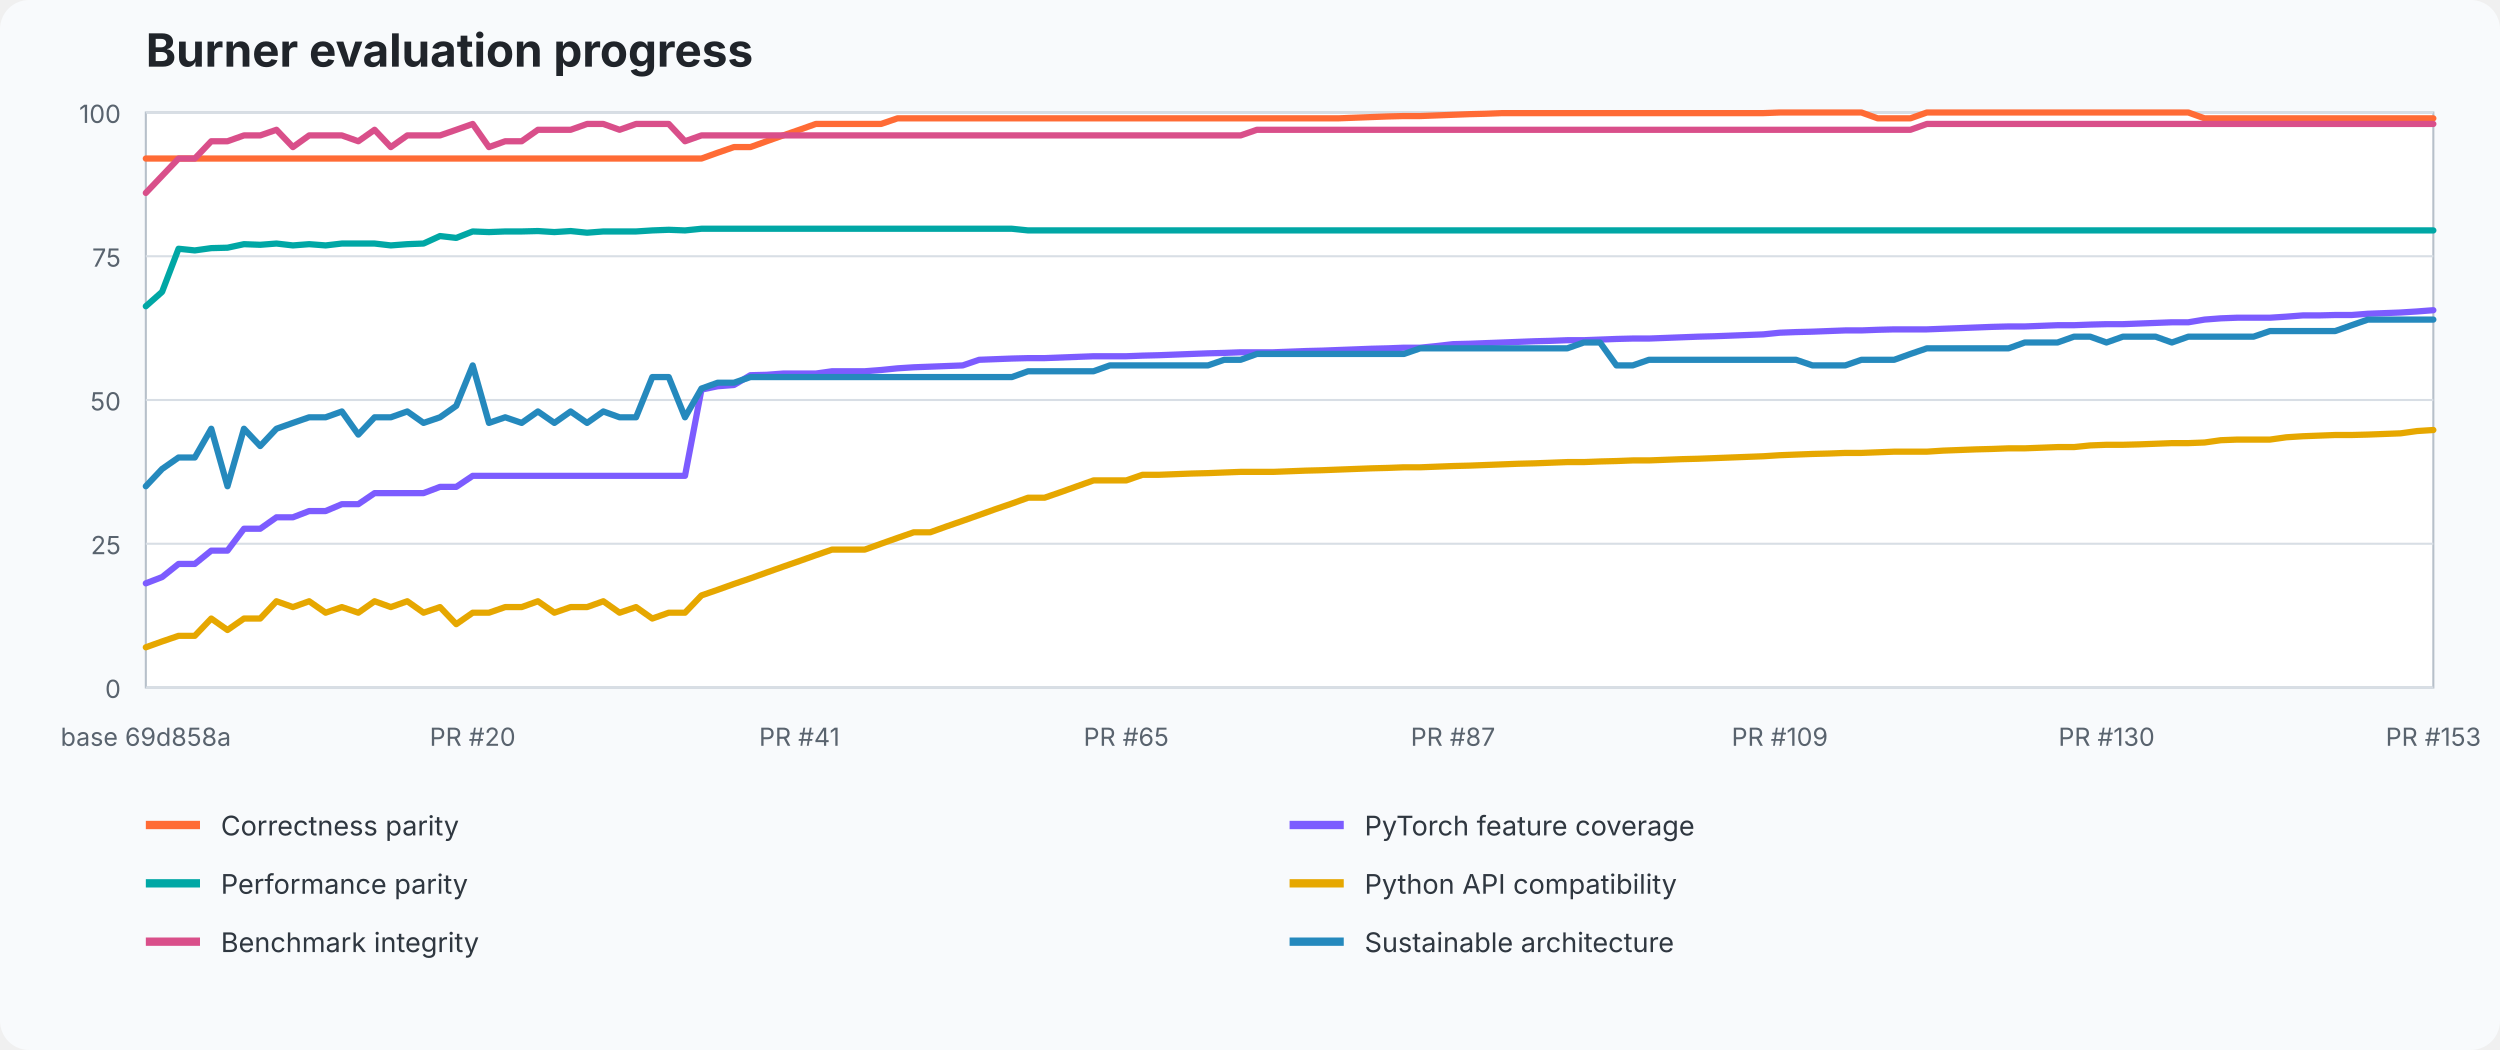
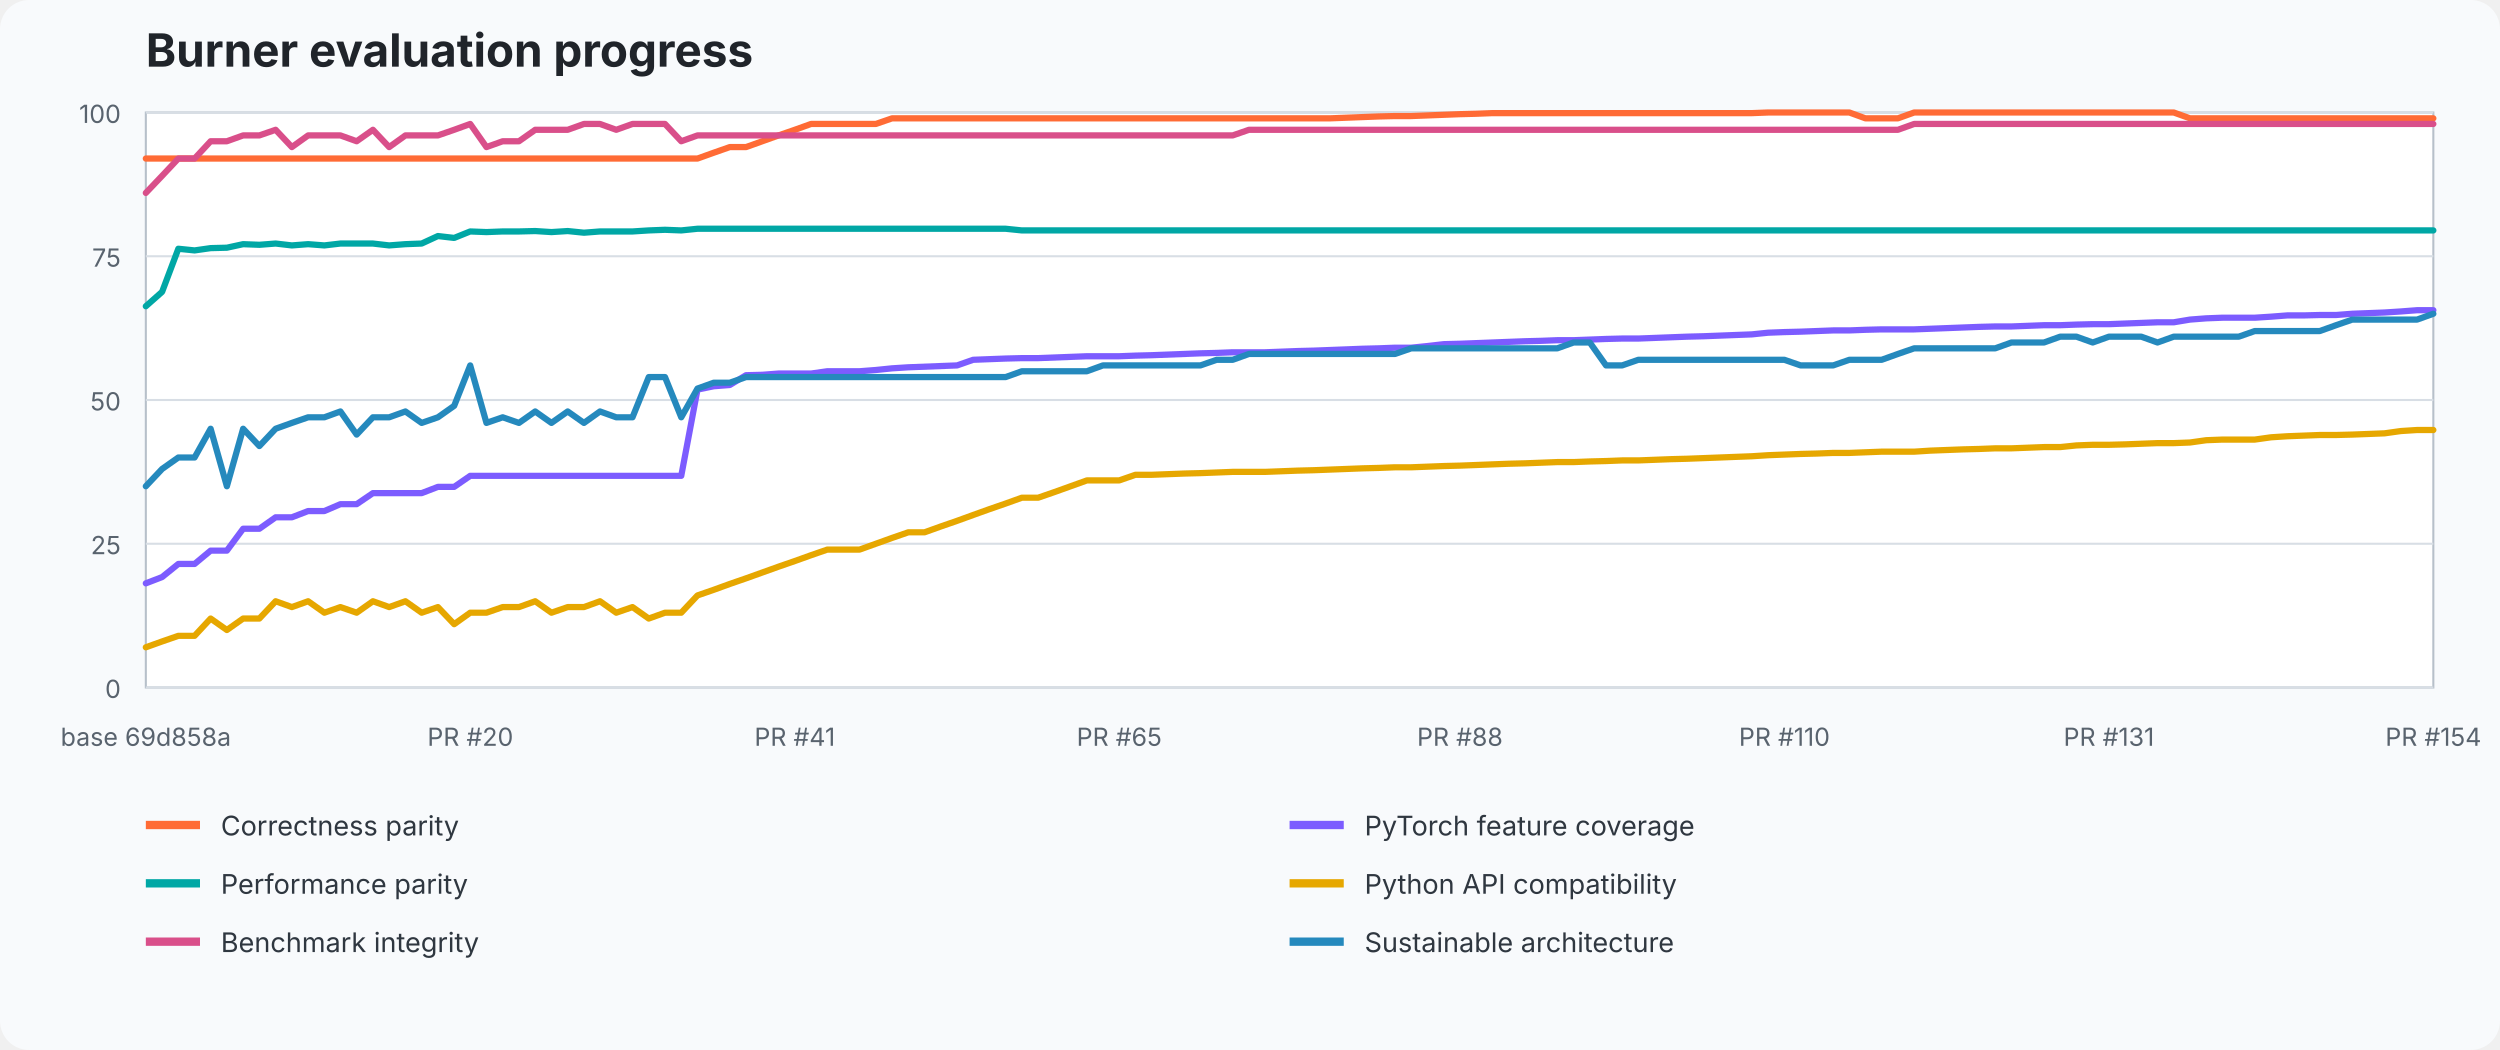
<svg xmlns="http://www.w3.org/2000/svg" width="1200" height="504" viewBox="0 0 1200 504" role="img" aria-labelledby="title desc">
  <style>text{font-family:ui-sans-serif,system-ui,-apple-system,BlinkMacSystemFont,"Segoe UI",sans-serif}.title{font-size:22px;font-weight:700;fill:#20242a}.axis{font-size:12px;fill:#59636e}.legend{font-size:13px;fill:#2f3740}.grid{stroke:#d8dee5;stroke-width:1}.plot{fill:#fff;stroke:#b7c0ca}</style>
  <rect width="100%" height="100%" fill="#f8fafc" rx="14" />
  <text x="70" y="32" class="title">Burner evaluation progress</text>
  <rect x="70" y="54" width="1098" height="276" class="plot" />
  <line x1="70" y1="330" x2="1168" y2="330" class="grid" />
  <text x="58" y="335" text-anchor="end" class="axis">0</text>
  <line x1="70" y1="261" x2="1168" y2="261" class="grid" />
  <text x="58" y="266" text-anchor="end" class="axis">25</text>
  <line x1="70" y1="192" x2="1168" y2="192" class="grid" />
  <text x="58" y="197" text-anchor="end" class="axis">50</text>
  <line x1="70" y1="123" x2="1168" y2="123" class="grid" />
  <text x="58" y="128" text-anchor="end" class="axis">75</text>
  <line x1="70" y1="54" x2="1168" y2="54" class="grid" />
  <text x="58" y="59" text-anchor="end" class="axis">100</text>
-   <polyline points="70.0,76.1 77.8,76.1 85.7,76.1 93.5,76.1 101.4,76.1 109.2,76.1 117.1,76.1 124.9,76.1 132.7,76.1 140.6,76.1 148.4,76.1 156.3,76.1 164.1,76.1 172.0,76.1 179.8,76.1 187.6,76.1 195.5,76.1 203.3,76.1 211.2,76.1 219.0,76.1 226.9,76.1 234.7,76.1 242.5,76.1 250.4,76.1 258.2,76.1 266.1,76.1 273.9,76.1 281.8,76.1 289.6,76.1 297.4,76.1 305.3,76.1 313.1,76.1 321.0,76.1 328.8,76.1 336.7,76.1 344.5,73.3 352.3,70.6 360.2,70.6 368.0,67.8 375.9,65.0 383.7,62.3 391.6,59.5 399.4,59.5 407.2,59.5 415.1,59.5 422.9,59.5 430.8,56.8 438.6,56.8 446.5,56.8 454.3,56.8 462.1,56.8 470.0,56.8 477.8,56.8 485.7,56.8 493.5,56.8 501.4,56.8 509.2,56.8 517.0,56.8 524.9,56.8 532.7,56.8 540.6,56.8 548.4,56.8 556.3,56.8 564.1,56.8 571.9,56.8 579.8,56.8 587.6,56.8 595.5,56.8 603.3,56.8 611.2,56.8 619.0,56.8 626.8,56.8 634.7,56.8 642.5,56.8 650.4,56.5 658.2,56.2 666.1,55.9 673.9,55.7 681.7,55.7 689.6,55.4 697.4,55.1 705.3,54.8 713.1,54.6 721.0,54.3 728.8,54.3 736.6,54.3 744.5,54.3 752.3,54.3 760.2,54.3 768.0,54.3 775.9,54.3 783.7,54.3 791.5,54.3 799.4,54.3 807.2,54.3 815.1,54.3 822.9,54.3 830.8,54.3 838.6,54.3 846.4,54.3 854.3,54.0 862.1,54.0 870.0,54.0 877.8,54.0 885.7,54.0 893.5,54.0 901.3,56.8 909.2,56.8 917.0,56.8 924.9,54.0 932.7,54.0 940.6,54.0 948.4,54.0 956.2,54.0 964.1,54.0 971.9,54.0 979.8,54.0 987.6,54.0 995.5,54.0 1003.3,54.0 1011.1,54.0 1019.0,54.0 1026.8,54.0 1034.7,54.0 1042.5,54.0 1050.4,54.0 1058.2,56.8 1066.0,56.8 1073.9,56.8 1081.7,56.8 1089.6,56.8 1097.4,56.8 1105.3,56.8 1113.1,56.8 1120.9,56.8 1128.8,56.8 1136.6,56.8 1144.5,56.8 1152.3,56.8 1160.2,56.8 1168.0,56.8" fill="none" stroke="#ff6b35" stroke-width="3" stroke-linejoin="round" stroke-linecap="round" />
-   <polyline points="70.0,280.0 77.8,277.0 85.7,270.7 93.5,270.7 101.4,264.3 109.2,264.3 117.1,253.8 124.9,253.8 132.7,248.3 140.6,248.3 148.4,245.3 156.3,245.3 164.1,242.0 172.0,242.0 179.8,236.7 187.6,236.7 195.5,236.7 203.3,236.7 211.2,233.7 219.0,233.7 226.9,228.4 234.7,228.4 242.5,228.4 250.4,228.4 258.2,228.4 266.1,228.4 273.9,228.4 281.8,228.4 289.6,228.4 297.4,228.4 305.3,228.4 313.1,228.4 321.0,228.4 328.8,228.4 336.7,187.0 344.5,185.4 352.3,184.8 360.2,180.1 368.0,179.9 375.9,179.3 383.7,179.3 391.6,179.3 399.4,178.2 407.2,178.2 415.1,178.2 422.9,177.6 430.8,176.8 438.6,176.3 446.5,176.0 454.3,175.7 462.1,175.4 470.0,172.7 477.8,172.4 485.7,172.1 493.5,171.9 501.4,171.9 509.2,171.6 517.0,171.3 524.9,171.0 532.7,171.0 540.6,171.0 548.4,170.7 556.3,170.5 564.1,170.2 571.9,169.9 579.8,169.6 587.6,169.4 595.5,169.1 603.3,169.1 611.2,169.1 619.0,168.8 626.8,168.5 634.7,168.3 642.5,168.0 650.4,167.7 658.2,167.4 666.1,167.2 673.9,166.9 681.7,166.9 689.6,166.1 697.4,165.2 705.3,165.0 713.1,164.7 721.0,164.4 728.8,164.1 736.6,163.8 744.5,163.6 752.3,163.3 760.2,163.3 768.0,163.0 775.9,162.7 783.7,162.5 791.5,162.5 799.4,162.2 807.2,161.9 815.1,161.6 822.9,161.4 830.8,161.1 838.6,160.8 846.4,160.5 854.3,159.7 862.1,159.4 870.0,159.2 877.8,158.9 885.7,158.6 893.5,158.6 901.3,158.3 909.2,158.1 917.0,158.1 924.9,158.1 932.7,157.8 940.6,157.5 948.4,157.2 956.2,156.9 964.1,156.7 971.9,156.7 979.8,156.4 987.6,156.1 995.5,156.1 1003.3,155.8 1011.1,155.6 1019.0,155.6 1026.8,155.3 1034.7,155.0 1042.5,154.7 1050.4,154.7 1058.2,153.4 1066.0,152.8 1073.9,152.5 1081.7,152.5 1089.6,152.5 1097.4,152.0 1105.3,151.4 1113.1,151.4 1120.9,151.2 1128.8,151.2 1136.6,150.6 1144.5,150.3 1152.3,150.0 1160.2,149.5 1168.0,148.9" fill="none" stroke="#7c5cff" stroke-width="3" stroke-linejoin="round" stroke-linecap="round" />
-   <polyline points="70.0,147.0 77.8,140.1 85.7,119.4 93.5,120.2 101.4,119.1 109.2,118.9 117.1,117.2 124.9,117.5 132.7,116.9 140.6,117.8 148.4,117.2 156.3,117.8 164.1,116.9 172.0,116.9 179.8,116.9 187.6,117.8 195.5,117.2 203.3,116.9 211.2,113.3 219.0,114.2 226.9,111.1 234.7,111.4 242.5,111.1 250.4,111.1 258.2,110.9 266.1,111.4 273.9,110.9 281.8,111.7 289.6,111.1 297.4,111.1 305.3,111.1 313.1,110.6 321.0,110.3 328.8,110.6 336.7,109.8 344.5,109.8 352.3,109.8 360.2,109.8 368.0,109.8 375.9,109.8 383.7,109.8 391.6,109.8 399.4,109.8 407.2,109.8 415.1,109.8 422.9,109.8 430.8,109.8 438.6,109.8 446.5,109.8 454.3,109.8 462.1,109.8 470.0,109.8 477.8,109.8 485.7,109.8 493.5,110.6 501.4,110.6 509.2,110.6 517.0,110.6 524.9,110.6 532.7,110.6 540.6,110.6 548.4,110.6 556.3,110.6 564.1,110.6 571.9,110.6 579.8,110.6 587.6,110.6 595.5,110.6 603.3,110.6 611.2,110.6 619.0,110.6 626.8,110.6 634.7,110.6 642.5,110.6 650.4,110.6 658.2,110.6 666.1,110.6 673.9,110.6 681.7,110.6 689.6,110.6 697.4,110.6 705.3,110.6 713.1,110.6 721.0,110.6 728.8,110.6 736.6,110.6 744.5,110.6 752.3,110.6 760.2,110.6 768.0,110.6 775.9,110.6 783.7,110.6 791.5,110.6 799.4,110.6 807.2,110.6 815.1,110.6 822.9,110.6 830.8,110.6 838.6,110.6 846.4,110.6 854.3,110.6 862.1,110.6 870.0,110.6 877.8,110.6 885.7,110.6 893.5,110.6 901.3,110.6 909.2,110.6 917.0,110.6 924.9,110.6 932.7,110.6 940.6,110.6 948.4,110.6 956.2,110.6 964.1,110.6 971.9,110.6 979.8,110.6 987.6,110.6 995.5,110.6 1003.3,110.6 1011.1,110.6 1019.0,110.6 1026.8,110.6 1034.7,110.6 1042.5,110.6 1050.4,110.6 1058.2,110.6 1066.0,110.6 1073.9,110.6 1081.7,110.6 1089.6,110.6 1097.4,110.6 1105.3,110.6 1113.1,110.6 1120.9,110.6 1128.8,110.6 1136.6,110.6 1144.5,110.6 1152.3,110.6 1160.2,110.6 1168.0,110.6" fill="none" stroke="#00a7a5" stroke-width="3" stroke-linejoin="round" stroke-linecap="round" />
-   <polyline points="70.0,310.7 77.8,307.9 85.7,305.2 93.5,305.2 101.4,296.9 109.2,302.4 117.1,296.9 124.9,296.9 132.7,288.6 140.6,291.4 148.4,288.6 156.3,294.1 164.1,291.4 172.0,294.1 179.8,288.6 187.6,291.4 195.5,288.6 203.3,294.1 211.2,291.4 219.0,299.6 226.9,294.1 234.7,294.1 242.5,291.4 250.4,291.4 258.2,288.6 266.1,294.1 273.9,291.4 281.8,291.4 289.6,288.6 297.4,294.1 305.3,291.4 313.1,296.9 321.0,294.1 328.8,294.1 336.7,285.8 344.5,283.1 352.3,280.3 360.2,277.6 368.0,274.8 375.9,272.0 383.7,269.3 391.6,266.5 399.4,263.8 407.2,263.8 415.1,263.8 422.9,261.0 430.8,258.2 438.6,255.5 446.5,255.5 454.3,252.7 462.1,250.0 470.0,247.2 477.8,244.4 485.7,241.7 493.5,238.9 501.4,238.9 509.2,236.2 517.0,233.4 524.9,230.6 532.7,230.6 540.6,230.6 548.4,227.9 556.3,227.9 564.1,227.6 571.9,227.3 579.8,227.1 587.6,226.8 595.5,226.5 603.3,226.5 611.2,226.5 619.0,226.2 626.8,225.9 634.7,225.7 642.5,225.4 650.4,225.1 658.2,224.8 666.1,224.6 673.9,224.3 681.7,224.3 689.6,224.0 697.4,223.7 705.3,223.5 713.1,223.2 721.0,222.9 728.8,222.6 736.6,222.4 744.5,222.1 752.3,221.8 760.2,221.8 768.0,221.5 775.9,221.3 783.7,221.0 791.5,221.0 799.4,220.7 807.2,220.4 815.1,220.2 822.9,219.9 830.8,219.6 838.6,219.3 846.4,219.0 854.3,218.5 862.1,218.2 870.0,217.9 877.8,217.7 885.7,217.4 893.5,217.4 901.3,217.1 909.2,216.8 917.0,216.8 924.9,216.8 932.7,216.3 940.6,216.0 948.4,215.7 956.2,215.5 964.1,215.2 971.9,215.2 979.8,214.9 987.6,214.6 995.5,214.6 1003.3,213.8 1011.1,213.5 1019.0,213.5 1026.8,213.3 1034.7,213.0 1042.5,212.7 1050.4,212.7 1058.2,212.4 1066.0,211.3 1073.9,211.0 1081.7,211.0 1089.6,211.0 1097.4,209.9 1105.3,209.4 1113.1,209.1 1120.9,208.8 1128.8,208.8 1136.6,208.6 1144.5,208.3 1152.3,208.0 1160.2,206.9 1168.0,206.4" fill="none" stroke="#e6a700" stroke-width="3" stroke-linejoin="round" stroke-linecap="round" />
-   <polyline points="70.0,92.6 77.8,84.4 85.7,76.1 93.5,76.1 101.4,67.8 109.2,67.8 117.1,65.0 124.9,65.0 132.7,62.3 140.6,70.6 148.4,65.0 156.3,65.0 164.1,65.0 172.0,67.8 179.8,62.3 187.6,70.6 195.5,65.0 203.3,65.0 211.2,65.0 219.0,62.3 226.9,59.5 234.7,70.6 242.5,67.8 250.4,67.8 258.2,62.3 266.1,62.3 273.9,62.3 281.8,59.5 289.6,59.5 297.4,62.3 305.3,59.5 313.1,59.5 321.0,59.5 328.8,67.8 336.7,65.0 344.5,65.0 352.3,65.0 360.2,65.0 368.0,65.0 375.9,65.0 383.7,65.0 391.6,65.0 399.4,65.0 407.2,65.0 415.1,65.0 422.9,65.0 430.8,65.0 438.6,65.0 446.5,65.0 454.3,65.0 462.1,65.0 470.0,65.0 477.8,65.0 485.7,65.0 493.5,65.0 501.4,65.0 509.2,65.0 517.0,65.0 524.9,65.0 532.7,65.0 540.6,65.0 548.4,65.0 556.3,65.0 564.1,65.0 571.9,65.0 579.8,65.0 587.6,65.0 595.5,65.0 603.3,62.3 611.2,62.3 619.0,62.3 626.8,62.3 634.7,62.3 642.5,62.3 650.4,62.3 658.2,62.3 666.1,62.3 673.9,62.3 681.7,62.3 689.6,62.3 697.4,62.3 705.3,62.3 713.1,62.3 721.0,62.3 728.8,62.3 736.6,62.3 744.5,62.3 752.3,62.3 760.2,62.3 768.0,62.3 775.9,62.3 783.7,62.3 791.5,62.3 799.4,62.3 807.2,62.3 815.1,62.3 822.9,62.3 830.8,62.3 838.6,62.3 846.4,62.3 854.3,62.3 862.1,62.3 870.0,62.3 877.8,62.3 885.7,62.3 893.5,62.3 901.3,62.3 909.2,62.3 917.0,62.3 924.9,59.5 932.7,59.5 940.6,59.5 948.4,59.5 956.2,59.5 964.1,59.5 971.9,59.5 979.8,59.5 987.6,59.5 995.5,59.5 1003.3,59.5 1011.1,59.5 1019.0,59.5 1026.8,59.5 1034.7,59.5 1042.5,59.5 1050.4,59.5 1058.2,59.5 1066.0,59.5 1073.9,59.5 1081.7,59.5 1089.6,59.5 1097.4,59.5 1105.3,59.5 1113.1,59.5 1120.9,59.5 1128.8,59.5 1136.6,59.5 1144.5,59.5 1152.3,59.5 1160.2,59.5 1168.0,59.5" fill="none" stroke="#d94f8a" stroke-width="3" stroke-linejoin="round" stroke-linecap="round" />
-   <polyline points="70.0,233.4 77.8,225.1 85.7,219.6 93.5,219.6 101.4,205.8 109.2,233.4 117.1,205.8 124.9,214.1 132.7,205.8 140.6,203.0 148.4,200.3 156.3,200.3 164.1,197.5 172.0,208.6 179.8,200.3 187.6,200.3 195.5,197.5 203.3,203.0 211.2,200.3 219.0,194.8 226.9,175.4 234.7,203.0 242.5,200.3 250.4,203.0 258.2,197.5 266.1,203.0 273.9,197.5 281.8,203.0 289.6,197.5 297.4,200.3 305.3,200.3 313.1,181.0 321.0,181.0 328.8,200.3 336.7,186.5 344.5,183.7 352.3,183.7 360.2,181.0 368.0,181.0 375.9,181.0 383.7,181.0 391.6,181.0 399.4,181.0 407.2,181.0 415.1,181.0 422.9,181.0 430.8,181.0 438.6,181.0 446.5,181.0 454.3,181.0 462.1,181.0 470.0,181.0 477.8,181.0 485.7,181.0 493.5,178.2 501.4,178.2 509.2,178.2 517.0,178.2 524.9,178.2 532.7,175.4 540.6,175.4 548.4,175.4 556.3,175.4 564.1,175.4 571.9,175.4 579.8,175.4 587.6,172.7 595.5,172.7 603.3,169.9 611.2,169.9 619.0,169.9 626.8,169.9 634.7,169.9 642.5,169.9 650.4,169.9 658.2,169.9 666.1,169.9 673.9,169.9 681.7,167.2 689.6,167.2 697.4,167.2 705.3,167.2 713.1,167.2 721.0,167.2 728.8,167.2 736.6,167.2 744.5,167.2 752.3,167.2 760.2,164.4 768.0,164.4 775.9,175.4 783.7,175.4 791.5,172.7 799.4,172.7 807.2,172.7 815.1,172.7 822.9,172.7 830.8,172.7 838.6,172.7 846.4,172.7 854.3,172.7 862.1,172.7 870.0,175.4 877.8,175.4 885.7,175.4 893.5,172.7 901.3,172.7 909.2,172.7 917.0,169.9 924.9,167.2 932.7,167.2 940.6,167.2 948.4,167.2 956.2,167.2 964.1,167.2 971.9,164.4 979.8,164.4 987.6,164.4 995.5,161.6 1003.3,161.6 1011.1,164.4 1019.0,161.6 1026.8,161.6 1034.7,161.6 1042.5,164.4 1050.4,161.6 1058.2,161.6 1066.0,161.6 1073.9,161.6 1081.7,161.6 1089.6,158.9 1097.4,158.9 1105.3,158.9 1113.1,158.9 1120.9,158.9 1128.8,156.1 1136.6,153.4 1144.5,153.4 1152.3,153.4 1160.2,153.4 1168.0,153.4" fill="none" stroke="#2589bd" stroke-width="3" stroke-linejoin="round" stroke-linecap="round" />
+   <polyline points="70.0,76.1 77.8,76.1 85.6,76.1 93.4,76.1 101.1,76.1 108.9,76.1 116.7,76.1 124.5,76.1 132.3,76.1 140.1,76.1 147.9,76.1 155.7,76.1 163.4,76.1 171.2,76.1 179.0,76.1 186.8,76.1 194.6,76.1 202.4,76.1 210.2,76.1 218.0,76.1 225.7,76.1 233.5,76.1 241.3,76.1 249.1,76.1 256.9,76.1 264.7,76.1 272.5,76.1 280.3,76.1 288.0,76.1 295.8,76.1 303.6,76.1 311.4,76.1 319.2,76.1 327.0,76.1 334.8,76.1 342.6,73.3 350.3,70.6 358.1,70.6 365.9,67.8 373.7,65.0 381.5,62.3 389.3,59.5 397.1,59.5 404.9,59.5 412.6,59.5 420.4,59.5 428.2,56.8 436.0,56.8 443.8,56.8 451.6,56.8 459.4,56.8 467.1,56.8 474.9,56.8 482.7,56.8 490.5,56.8 498.3,56.8 506.1,56.8 513.9,56.8 521.7,56.8 529.4,56.8 537.2,56.8 545.0,56.8 552.8,56.8 560.6,56.8 568.4,56.8 576.2,56.8 584.0,56.8 591.7,56.8 599.5,56.8 607.3,56.8 615.1,56.8 622.9,56.8 630.7,56.8 638.5,56.8 646.3,56.5 654.0,56.2 661.8,55.9 669.6,55.7 677.4,55.7 685.2,55.4 693.0,55.1 700.8,54.8 708.6,54.6 716.3,54.3 724.1,54.3 731.9,54.3 739.7,54.3 747.5,54.3 755.3,54.3 763.1,54.3 770.9,54.3 778.6,54.3 786.4,54.3 794.2,54.3 802.0,54.3 809.8,54.3 817.6,54.3 825.4,54.3 833.1,54.3 840.9,54.3 848.7,54.0 856.5,54.0 864.3,54.0 872.1,54.0 879.9,54.0 887.7,54.0 895.4,56.8 903.2,56.8 911.0,56.8 918.8,54.0 926.6,54.0 934.4,54.0 942.2,54.0 950.0,54.0 957.7,54.0 965.5,54.0 973.3,54.0 981.1,54.0 988.9,54.0 996.7,54.0 1004.5,54.0 1012.3,54.0 1020.0,54.0 1027.8,54.0 1035.6,54.0 1043.4,54.0 1051.2,56.8 1059.0,56.8 1066.8,56.8 1074.6,56.8 1082.3,56.8 1090.1,56.8 1097.9,56.8 1105.7,56.8 1113.5,56.8 1121.3,56.8 1129.1,56.8 1136.9,56.8 1144.6,56.8 1152.4,56.8 1160.2,56.8 1168.0,56.8" fill="none" stroke="#ff6b35" stroke-width="3" stroke-linejoin="round" stroke-linecap="round" />
+   <polyline points="70.0,280.0 77.8,277.0 85.6,270.7 93.4,270.7 101.1,264.3 108.9,264.3 116.7,253.8 124.5,253.8 132.3,248.3 140.1,248.3 147.9,245.3 155.7,245.3 163.4,242.0 171.2,242.0 179.0,236.7 186.8,236.7 194.6,236.7 202.4,236.7 210.2,233.7 218.0,233.7 225.7,228.4 233.5,228.4 241.3,228.4 249.1,228.4 256.9,228.4 264.7,228.4 272.5,228.4 280.3,228.4 288.0,228.4 295.8,228.4 303.6,228.4 311.4,228.4 319.2,228.4 327.0,228.4 334.8,187.0 342.6,185.4 350.3,184.8 358.1,180.1 365.9,179.9 373.7,179.3 381.5,179.3 389.3,179.3 397.1,178.2 404.9,178.2 412.6,178.2 420.4,177.6 428.2,176.8 436.0,176.3 443.8,176.0 451.6,175.7 459.4,175.4 467.1,172.7 474.9,172.4 482.7,172.1 490.5,171.9 498.3,171.9 506.1,171.6 513.9,171.3 521.7,171.0 529.4,171.0 537.2,171.0 545.0,170.7 552.8,170.5 560.6,170.2 568.4,169.9 576.2,169.6 584.0,169.4 591.7,169.1 599.5,169.1 607.3,169.1 615.1,168.8 622.9,168.5 630.7,168.3 638.5,168.0 646.3,167.7 654.0,167.4 661.8,167.2 669.6,166.9 677.4,166.9 685.2,166.1 693.0,165.2 700.8,165.0 708.6,164.7 716.3,164.4 724.1,164.1 731.9,163.8 739.7,163.6 747.5,163.3 755.3,163.3 763.1,163.0 770.9,162.7 778.6,162.5 786.4,162.5 794.2,162.2 802.0,161.9 809.8,161.6 817.6,161.4 825.4,161.1 833.1,160.8 840.9,160.5 848.7,159.7 856.5,159.4 864.3,159.2 872.1,158.9 879.9,158.6 887.7,158.6 895.4,158.3 903.2,158.1 911.0,158.1 918.8,158.1 926.6,157.8 934.4,157.5 942.2,157.2 950.0,156.9 957.7,156.7 965.5,156.7 973.3,156.4 981.1,156.1 988.9,156.1 996.7,155.8 1004.5,155.6 1012.3,155.6 1020.0,155.3 1027.8,155.0 1035.6,154.7 1043.4,154.7 1051.2,153.4 1059.0,152.8 1066.8,152.5 1074.6,152.5 1082.3,152.5 1090.1,152.0 1097.9,151.4 1105.7,151.4 1113.5,151.2 1121.3,151.2 1129.1,150.6 1136.9,150.3 1144.6,150.0 1152.4,149.5 1160.2,148.9 1168.0,148.9" fill="none" stroke="#7c5cff" stroke-width="3" stroke-linejoin="round" stroke-linecap="round" />
+   <polyline points="70.0,147.0 77.8,140.1 85.6,119.4 93.4,120.2 101.1,119.1 108.9,118.9 116.7,117.2 124.5,117.5 132.3,116.9 140.1,117.8 147.9,117.2 155.7,117.8 163.4,116.9 171.2,116.9 179.0,116.9 186.8,117.8 194.6,117.2 202.4,116.9 210.2,113.3 218.0,114.2 225.7,111.1 233.5,111.4 241.3,111.1 249.1,111.1 256.9,110.9 264.7,111.4 272.5,110.9 280.3,111.7 288.0,111.1 295.8,111.1 303.6,111.1 311.4,110.6 319.2,110.3 327.0,110.6 334.8,109.8 342.6,109.8 350.3,109.8 358.1,109.8 365.9,109.8 373.7,109.8 381.5,109.8 389.3,109.8 397.1,109.8 404.9,109.8 412.6,109.8 420.4,109.8 428.2,109.8 436.0,109.8 443.8,109.8 451.6,109.8 459.4,109.8 467.1,109.8 474.9,109.8 482.7,109.8 490.5,110.6 498.3,110.6 506.1,110.6 513.9,110.6 521.7,110.6 529.4,110.6 537.2,110.6 545.0,110.6 552.8,110.6 560.6,110.6 568.4,110.6 576.2,110.6 584.0,110.6 591.7,110.6 599.5,110.6 607.3,110.6 615.1,110.6 622.9,110.6 630.7,110.6 638.5,110.6 646.3,110.6 654.0,110.6 661.8,110.6 669.6,110.6 677.4,110.6 685.2,110.6 693.0,110.6 700.8,110.6 708.6,110.6 716.3,110.6 724.1,110.6 731.9,110.6 739.7,110.6 747.5,110.6 755.3,110.6 763.1,110.6 770.9,110.6 778.6,110.6 786.4,110.6 794.2,110.6 802.0,110.6 809.8,110.6 817.6,110.6 825.4,110.6 833.1,110.6 840.9,110.6 848.7,110.6 856.5,110.6 864.3,110.6 872.1,110.6 879.9,110.6 887.7,110.6 895.4,110.6 903.2,110.6 911.0,110.6 918.8,110.6 926.6,110.6 934.4,110.6 942.2,110.6 950.0,110.6 957.7,110.6 965.5,110.6 973.3,110.6 981.1,110.6 988.9,110.6 996.7,110.6 1004.5,110.6 1012.3,110.6 1020.0,110.6 1027.8,110.6 1035.6,110.6 1043.4,110.6 1051.2,110.6 1059.0,110.6 1066.8,110.6 1074.6,110.6 1082.3,110.6 1090.1,110.6 1097.9,110.6 1105.7,110.6 1113.5,110.6 1121.3,110.6 1129.1,110.6 1136.9,110.6 1144.6,110.6 1152.4,110.6 1160.2,110.6 1168.0,110.6" fill="none" stroke="#00a7a5" stroke-width="3" stroke-linejoin="round" stroke-linecap="round" />
+   <polyline points="70.0,310.7 77.8,307.9 85.6,305.2 93.4,305.2 101.1,296.9 108.9,302.4 116.7,296.9 124.5,296.9 132.3,288.6 140.1,291.4 147.9,288.6 155.7,294.1 163.4,291.4 171.2,294.1 179.0,288.6 186.8,291.4 194.6,288.6 202.4,294.1 210.2,291.4 218.0,299.6 225.7,294.1 233.5,294.1 241.3,291.4 249.1,291.4 256.9,288.6 264.7,294.1 272.5,291.4 280.3,291.4 288.0,288.6 295.8,294.1 303.6,291.4 311.4,296.9 319.2,294.1 327.0,294.1 334.8,285.8 342.6,283.1 350.3,280.3 358.1,277.6 365.9,274.8 373.7,272.0 381.5,269.3 389.3,266.5 397.1,263.8 404.9,263.8 412.6,263.8 420.4,261.0 428.2,258.2 436.0,255.5 443.8,255.5 451.6,252.7 459.4,250.0 467.1,247.2 474.9,244.4 482.7,241.7 490.5,238.9 498.3,238.9 506.1,236.2 513.9,233.4 521.7,230.6 529.4,230.6 537.2,230.6 545.0,227.9 552.8,227.9 560.6,227.6 568.4,227.3 576.2,227.1 584.0,226.8 591.7,226.5 599.5,226.5 607.3,226.5 615.1,226.2 622.9,225.9 630.7,225.7 638.5,225.4 646.3,225.1 654.0,224.8 661.8,224.6 669.6,224.3 677.4,224.3 685.2,224.0 693.0,223.7 700.8,223.5 708.6,223.2 716.3,222.9 724.1,222.6 731.9,222.4 739.7,222.1 747.5,221.8 755.3,221.8 763.1,221.5 770.9,221.3 778.6,221.0 786.4,221.0 794.2,220.7 802.0,220.4 809.8,220.2 817.6,219.9 825.4,219.6 833.1,219.3 840.9,219.0 848.7,218.5 856.5,218.2 864.3,217.9 872.1,217.7 879.9,217.4 887.7,217.4 895.4,217.1 903.2,216.8 911.0,216.8 918.8,216.8 926.6,216.3 934.4,216.0 942.2,215.7 950.0,215.5 957.7,215.2 965.5,215.2 973.3,214.9 981.1,214.6 988.9,214.6 996.7,213.8 1004.5,213.5 1012.3,213.5 1020.0,213.3 1027.8,213.0 1035.6,212.7 1043.4,212.7 1051.2,212.4 1059.0,211.3 1066.8,211.0 1074.6,211.0 1082.3,211.0 1090.1,209.9 1097.9,209.4 1105.7,209.1 1113.5,208.8 1121.3,208.8 1129.1,208.6 1136.9,208.3 1144.6,208.0 1152.4,206.9 1160.2,206.4 1168.0,206.4" fill="none" stroke="#e6a700" stroke-width="3" stroke-linejoin="round" stroke-linecap="round" />
+   <polyline points="70.0,92.6 77.8,84.4 85.6,76.1 93.4,76.1 101.1,67.8 108.9,67.8 116.7,65.0 124.5,65.0 132.3,62.3 140.1,70.6 147.9,65.0 155.7,65.0 163.4,65.0 171.2,67.8 179.0,62.3 186.8,70.6 194.6,65.0 202.4,65.0 210.2,65.0 218.0,62.3 225.7,59.5 233.5,70.6 241.3,67.8 249.1,67.8 256.9,62.3 264.7,62.3 272.5,62.3 280.3,59.5 288.0,59.5 295.8,62.3 303.6,59.5 311.4,59.5 319.2,59.5 327.0,67.8 334.8,65.0 342.6,65.0 350.3,65.0 358.1,65.0 365.9,65.0 373.7,65.0 381.5,65.0 389.3,65.0 397.1,65.0 404.9,65.0 412.6,65.0 420.4,65.0 428.2,65.0 436.0,65.0 443.8,65.0 451.6,65.0 459.4,65.0 467.1,65.0 474.9,65.0 482.7,65.0 490.5,65.0 498.3,65.0 506.1,65.0 513.9,65.0 521.7,65.0 529.4,65.0 537.2,65.0 545.0,65.0 552.8,65.0 560.6,65.0 568.4,65.0 576.2,65.0 584.0,65.0 591.7,65.0 599.5,62.3 607.3,62.3 615.1,62.3 622.9,62.3 630.7,62.3 638.5,62.3 646.3,62.3 654.0,62.3 661.8,62.3 669.6,62.3 677.4,62.3 685.2,62.3 693.0,62.3 700.8,62.3 708.6,62.3 716.3,62.3 724.1,62.3 731.9,62.3 739.7,62.3 747.5,62.3 755.3,62.3 763.1,62.3 770.9,62.3 778.6,62.3 786.4,62.3 794.2,62.3 802.0,62.3 809.8,62.3 817.6,62.3 825.4,62.3 833.1,62.3 840.9,62.3 848.7,62.3 856.5,62.3 864.3,62.3 872.1,62.3 879.9,62.3 887.7,62.3 895.4,62.3 903.2,62.3 911.0,62.3 918.8,59.5 926.6,59.5 934.4,59.5 942.2,59.5 950.0,59.5 957.7,59.5 965.5,59.5 973.3,59.5 981.1,59.5 988.9,59.5 996.7,59.5 1004.5,59.5 1012.3,59.5 1020.0,59.5 1027.8,59.5 1035.6,59.5 1043.4,59.5 1051.2,59.5 1059.0,59.5 1066.8,59.5 1074.6,59.5 1082.3,59.5 1090.1,59.5 1097.9,59.5 1105.7,59.5 1113.5,59.5 1121.3,59.5 1129.1,59.5 1136.9,59.5 1144.6,59.5 1152.4,59.5 1160.2,59.5 1168.0,59.5" fill="none" stroke="#d94f8a" stroke-width="3" stroke-linejoin="round" stroke-linecap="round" />
+   <polyline points="70.0,233.4 77.8,225.1 85.6,219.6 93.4,219.6 101.1,205.8 108.9,233.4 116.7,205.8 124.5,214.1 132.3,205.8 140.1,203.0 147.9,200.3 155.7,200.3 163.4,197.5 171.2,208.6 179.0,200.3 186.8,200.3 194.6,197.5 202.4,203.0 210.2,200.3 218.0,194.8 225.7,175.4 233.5,203.0 241.3,200.3 249.1,203.0 256.9,197.5 264.7,203.0 272.5,197.5 280.3,203.0 288.0,197.5 295.8,200.3 303.6,200.3 311.4,181.0 319.2,181.0 327.0,200.3 334.8,186.5 342.6,183.7 350.3,183.7 358.1,181.0 365.9,181.0 373.7,181.0 381.5,181.0 389.3,181.0 397.1,181.0 404.9,181.0 412.6,181.0 420.4,181.0 428.2,181.0 436.0,181.0 443.8,181.0 451.6,181.0 459.4,181.0 467.1,181.0 474.9,181.0 482.7,181.0 490.5,178.2 498.3,178.2 506.1,178.2 513.9,178.2 521.7,178.2 529.4,175.4 537.2,175.4 545.0,175.4 552.8,175.4 560.6,175.4 568.4,175.4 576.2,175.4 584.0,172.7 591.7,172.7 599.5,169.9 607.3,169.9 615.1,169.9 622.9,169.9 630.7,169.9 638.5,169.9 646.3,169.9 654.0,169.9 661.8,169.9 669.6,169.9 677.4,167.2 685.2,167.2 693.0,167.2 700.8,167.2 708.6,167.2 716.3,167.2 724.1,167.2 731.9,167.2 739.7,167.2 747.5,167.2 755.3,164.4 763.1,164.4 770.9,175.4 778.6,175.4 786.4,172.7 794.2,172.7 802.0,172.7 809.8,172.7 817.6,172.7 825.4,172.7 833.1,172.7 840.9,172.7 848.7,172.7 856.5,172.7 864.3,175.4 872.1,175.4 879.9,175.4 887.7,172.7 895.4,172.7 903.2,172.7 911.0,169.9 918.8,167.2 926.6,167.2 934.4,167.2 942.2,167.2 950.0,167.2 957.7,167.2 965.5,164.4 973.3,164.4 981.1,164.4 988.9,161.6 996.7,161.6 1004.5,164.4 1012.3,161.6 1020.0,161.6 1027.8,161.6 1035.6,164.4 1043.4,161.6 1051.2,161.6 1059.0,161.6 1066.8,161.6 1074.6,161.6 1082.3,158.9 1090.1,158.9 1097.9,158.9 1105.7,158.9 1113.5,158.9 1121.3,156.1 1129.1,153.4 1136.9,153.4 1144.6,153.4 1152.4,153.4 1160.2,153.4 1168.0,150.6" fill="none" stroke="#2589bd" stroke-width="3" stroke-linejoin="round" stroke-linecap="round" />
  <text x="70" y="358" text-anchor="middle" class="axis">base 69d858a</text>
-   <text x="226.857" y="358" text-anchor="middle" class="axis">PR #20</text>
-   <text x="383.714" y="358" text-anchor="middle" class="axis">PR #41</text>
-   <text x="540.571" y="358" text-anchor="middle" class="axis">PR #65</text>
-   <text x="697.429" y="358" text-anchor="middle" class="axis">PR #87</text>
-   <text x="854.286" y="358" text-anchor="middle" class="axis">PR #109</text>
-   <text x="1011.143" y="358" text-anchor="middle" class="axis">PR #130</text>
-   <text x="1168" y="358" text-anchor="middle" class="axis">PR #153</text>
+   <text x="225.745" y="358" text-anchor="middle" class="axis">PR #20</text>
+   <text x="381.489" y="358" text-anchor="middle" class="axis">PR #41</text>
+   <text x="537.234" y="358" text-anchor="middle" class="axis">PR #65</text>
+   <text x="700.766" y="358" text-anchor="middle" class="axis">PR #88</text>
+   <text x="856.511" y="358" text-anchor="middle" class="axis">PR #110</text>
+   <text x="1012.255" y="358" text-anchor="middle" class="axis">PR #131</text>
+   <text x="1168" y="358" text-anchor="middle" class="axis">PR #154</text>
  <line x1="70" y1="396" x2="96" y2="396" stroke="#ff6b35" stroke-width="4" />
  <text x="106" y="401" class="legend">Correctness parity</text>
  <line x1="619" y1="396" x2="645" y2="396" stroke="#7c5cff" stroke-width="4" />
  <text x="655" y="401" class="legend">PyTorch feature coverage</text>
  <line x1="70" y1="424" x2="96" y2="424" stroke="#00a7a5" stroke-width="4" />
  <text x="106" y="429" class="legend">Performance parity</text>
  <line x1="619" y1="424" x2="645" y2="424" stroke="#e6a700" stroke-width="4" />
  <text x="655" y="429" class="legend">Python API compatibility</text>
  <line x1="70" y1="452" x2="96" y2="452" stroke="#d94f8a" stroke-width="4" />
  <text x="106" y="457" class="legend">Benchmark integrity</text>
  <line x1="619" y1="452" x2="645" y2="452" stroke="#2589bd" stroke-width="4" />
  <text x="655" y="457" class="legend">Sustainable architecture</text>
</svg>
